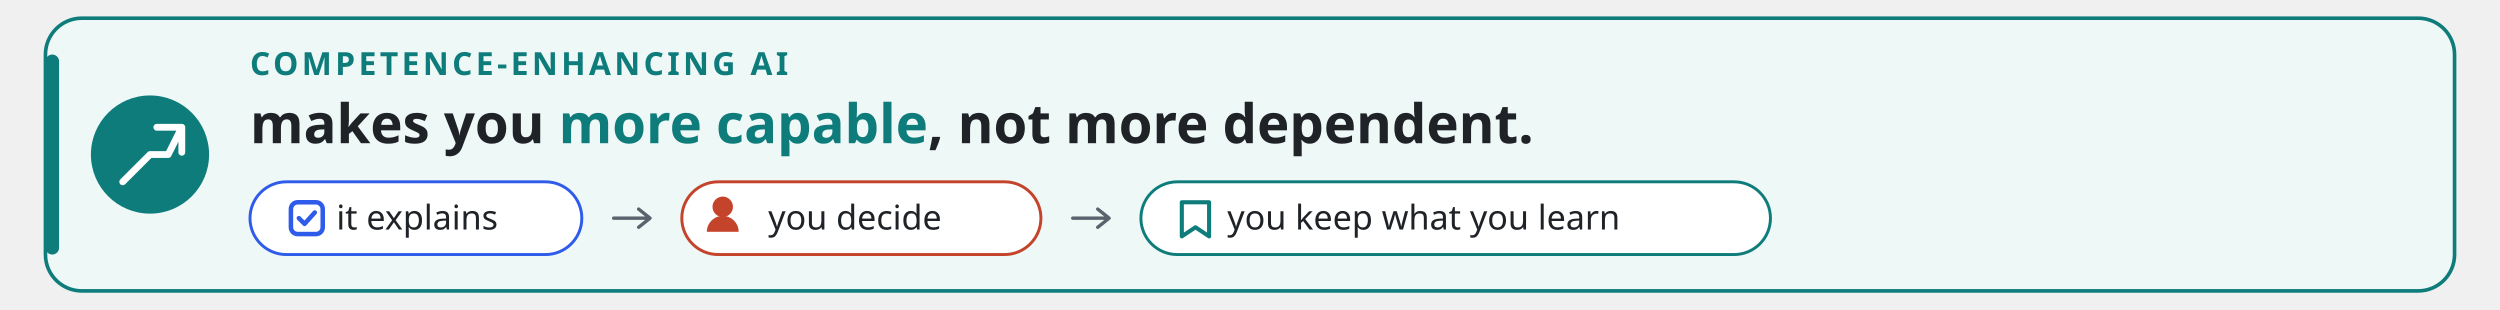
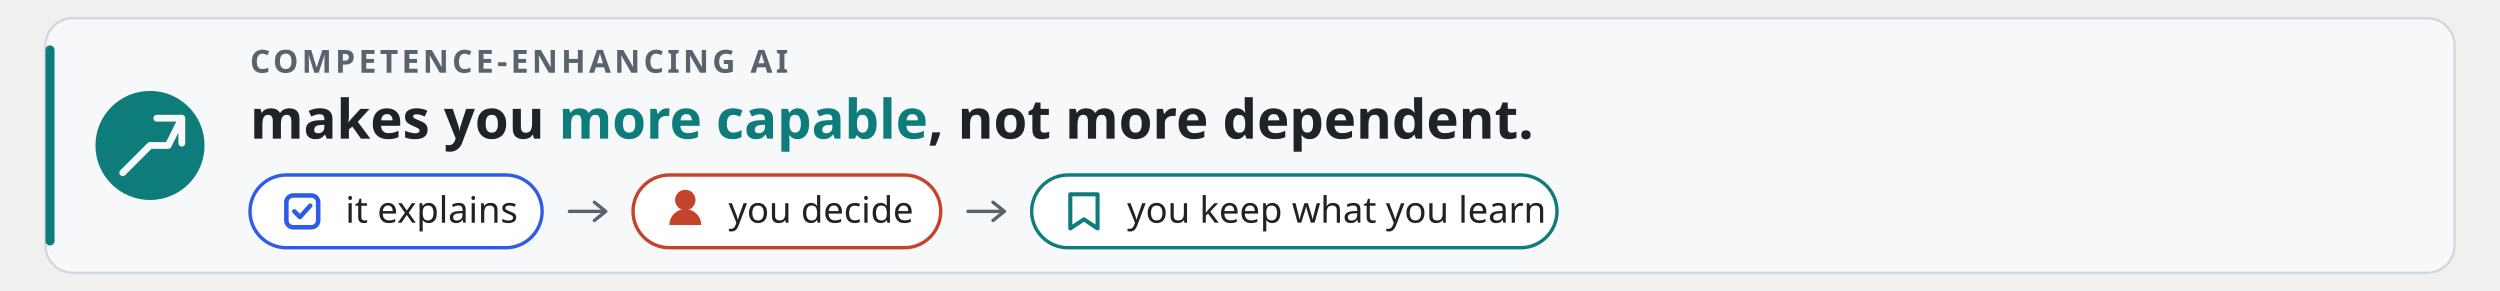
- <svg xmlns="http://www.w3.org/2000/svg" viewBox="0 0 1100 136" width="1100" height="136" role="img" aria-labelledby="title desc">
-   <rect x="20" y="8" width="1060" height="120" rx="16" fill="#eef8f7" stroke="#0e7c7b" stroke-width="1.6" />
-   <rect x="20" y="24" width="6" height="88" rx="3" fill="#0e7c7b" />
-   <circle cx="66" cy="68" r="26" fill="#0e7c7b" />
-   <path d="M54,80 L66,68 L74,68 L80,56 M69,56 H80 V67" fill="none" stroke="#ffffff" stroke-width="3" stroke-linecap="round" stroke-linejoin="round" />
-   <text x="110" y="33" font-family="-apple-system,BlinkMacSystemFont,'Segoe UI','Noto Sans',Helvetica,Arial,sans-serif" font-size="14" fill="#0e7c7b" font-weight="700" letter-spacing="1.5">COMPETENCE-ENHANCING AI</text>
-   <text x="110" y="63" font-family="-apple-system,BlinkMacSystemFont,'Segoe UI','Noto Sans',Helvetica,Arial,sans-serif" font-size="24" fill="#1f2328" font-weight="700">makes you <tspan fill="#0e7c7b">more capable</tspan>, not more dependent.</text>
-   <rect x="110" y="80" width="146" height="32" rx="16" fill="#ffffff" stroke="#2f5bea" stroke-width="1.3" />
-   <text x="148" y="101" font-family="-apple-system,BlinkMacSystemFont,'Segoe UI','Noto Sans',Helvetica,Arial,sans-serif" font-size="15" fill="#1f2328">it explains</text>
-   <rect x="300" y="80" width="158" height="32" rx="16" fill="#ffffff" stroke="#c4432b" stroke-width="1.3" />
-   <text x="338" y="101" font-family="-apple-system,BlinkMacSystemFont,'Segoe UI','Noto Sans',Helvetica,Arial,sans-serif" font-size="15" fill="#1f2328">you decide</text>
-   <rect x="502" y="80" width="277" height="32" rx="16" fill="#ffffff" stroke="#0e7c7b" stroke-width="1.3" />
-   <text x="540" y="101" font-family="-apple-system,BlinkMacSystemFont,'Segoe UI','Noto Sans',Helvetica,Arial,sans-serif" font-size="15" fill="#1f2328">you keep what you learn</text>
-   <circle cx="27" cy="57" r="4.5" fill="#c4432b" transform="translate(291 34)" />
-   <path d="M20,68 a7,7 0 0 1 14,0 z" fill="#c4432b" transform="translate(291 34)" />
-   <rect x="20" y="273" width="14" height="14" rx="3" fill="none" stroke="#2f5bea" stroke-width="2" transform="translate(108 -184)" />
-   <path d="M23.5,280 l2.5,2.5 l4.5,-5" fill="none" stroke="#2f5bea" stroke-width="2" stroke-linecap="round" stroke-linejoin="round" transform="translate(108 -184)" />
-   <path d="M520,89 H532 V104 L526,100 L520,104 Z" fill="none" stroke="#0e7c7b" stroke-width="1.8" stroke-linejoin="round" />
-   <path d="M270,96 h16 m-5,-4 l5,4 l-5,4" fill="none" stroke="#59636e" stroke-width="1.5" stroke-linecap="round" stroke-linejoin="round" />
-   <path d="M472,96 h16 m-5,-4 l5,4 l-5,4" fill="none" stroke="#59636e" stroke-width="1.5" stroke-linecap="round" stroke-linejoin="round" />
+ <svg xmlns="http://www.w3.org/2000/svg" viewBox="0 0 1100 128" width="1100" height="128" role="img" aria-labelledby="title desc">
+   <rect x="20" y="8" width="1060" height="112" rx="12" fill="#f6f8fa" stroke="#d0d7de" stroke-width="1" />
+   <rect x="20" y="20" width="4" height="88" rx="2" fill="#0e7c7b" />
+   <circle cx="66" cy="64" r="24" fill="#0e7c7b" />
+   <path d="M54,76 L66,64 L74,64 L80,52 M69,52 H80 V63" fill="none" stroke="#f6f8fa" stroke-width="3" stroke-linecap="round" stroke-linejoin="round" />
+   <text x="110" y="32" font-family="-apple-system,BlinkMacSystemFont,'Segoe UI','Noto Sans',Helvetica,Arial,sans-serif" font-size="14" fill="#59636e" font-weight="700" letter-spacing="1.5">COMPETENCE-ENHANCING AI</text>
+   <text x="110" y="61" font-family="-apple-system,BlinkMacSystemFont,'Segoe UI','Noto Sans',Helvetica,Arial,sans-serif" font-size="24" fill="#1f2328" font-weight="700">makes you <tspan fill="#0e7c7b">more capable</tspan>, not more dependent.</text>
+   <rect x="110" y="77" width="128.531" height="32" rx="16" fill="#ffffff" stroke="#2f5bea" stroke-width="1.5" />
+   <rect x="126" y="86" width="14" height="14" rx="3" fill="none" stroke="#2f5bea" stroke-width="2" />
+   <path d="M129.5,93 l2.5,2.5 l4.5,-5" fill="none" stroke="#2f5bea" stroke-width="2" stroke-linecap="round" stroke-linejoin="round" />
+   <text x="152" y="98" font-family="-apple-system,BlinkMacSystemFont,'Segoe UI','Noto Sans',Helvetica,Arial,sans-serif" font-size="16" fill="#1f2328">it explains</text>
+   <path d="M250.531,93 h16 m-5,-4 l5,4 l-5,4" fill="none" stroke="#59636e" stroke-width="1.5" stroke-linecap="round" stroke-linejoin="round" />
+   <rect x="278.531" y="77" width="135.398" height="32" rx="16" fill="#ffffff" stroke="#c4432b" stroke-width="1.5" />
+   <circle cx="301.531" cy="88" r="4.5" fill="#c4432b" />
+   <path d="M294.531,99 a7,7 0 0 1 14,0 z" fill="#c4432b" />
+   <text x="320.531" y="98" font-family="-apple-system,BlinkMacSystemFont,'Segoe UI','Noto Sans',Helvetica,Arial,sans-serif" font-size="16" fill="#1f2328">you decide</text>
+   <path d="M425.929,93 h16 m-5,-4 l5,4 l-5,4" fill="none" stroke="#59636e" stroke-width="1.5" stroke-linecap="round" stroke-linejoin="round" />
+   <rect x="453.929" y="77" width="231.148" height="32" rx="16" fill="#ffffff" stroke="#0e7c7b" stroke-width="1.5" />
+   <path d="M470.929,85.5 h12 v15 l-6,-4 l-6,4 Z" fill="none" stroke="#0e7c7b" stroke-width="1.8" stroke-linejoin="round" />
+   <text x="495.929" y="98" font-family="-apple-system,BlinkMacSystemFont,'Segoe UI','Noto Sans',Helvetica,Arial,sans-serif" font-size="16" fill="#1f2328">you keep what you learn</text>
</svg>
